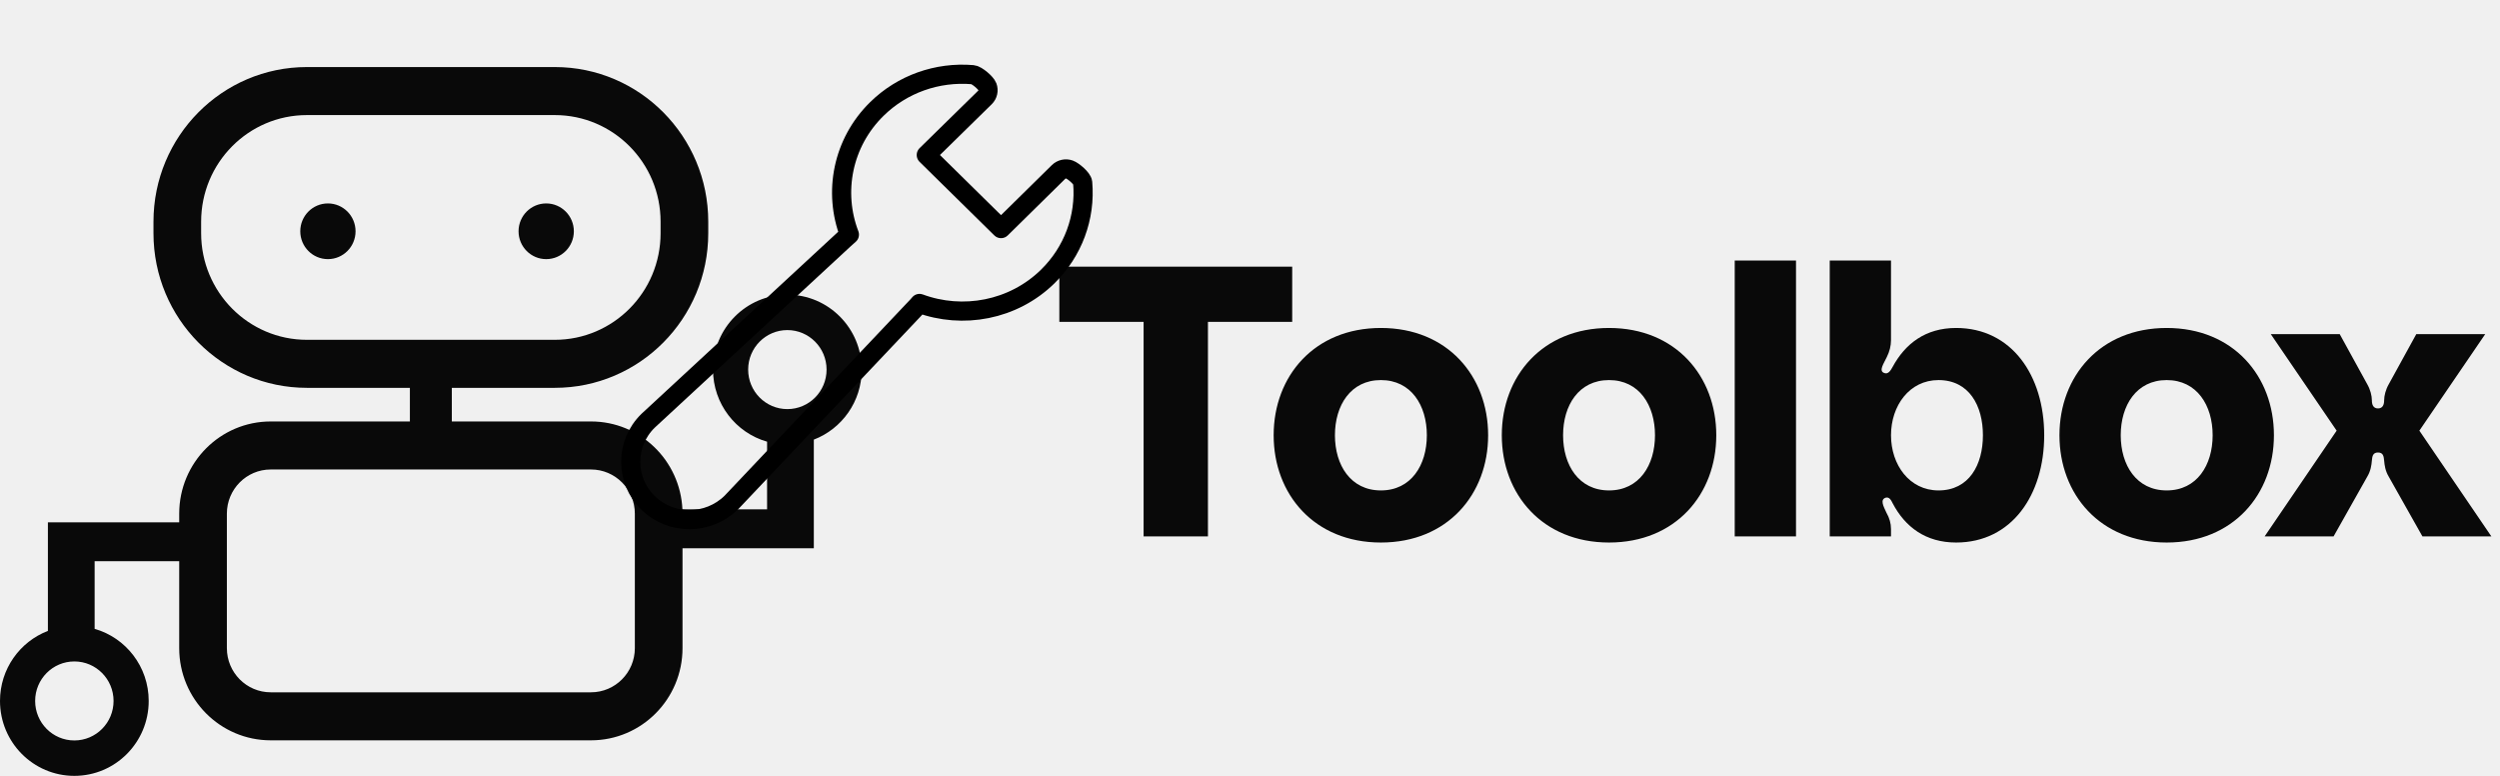
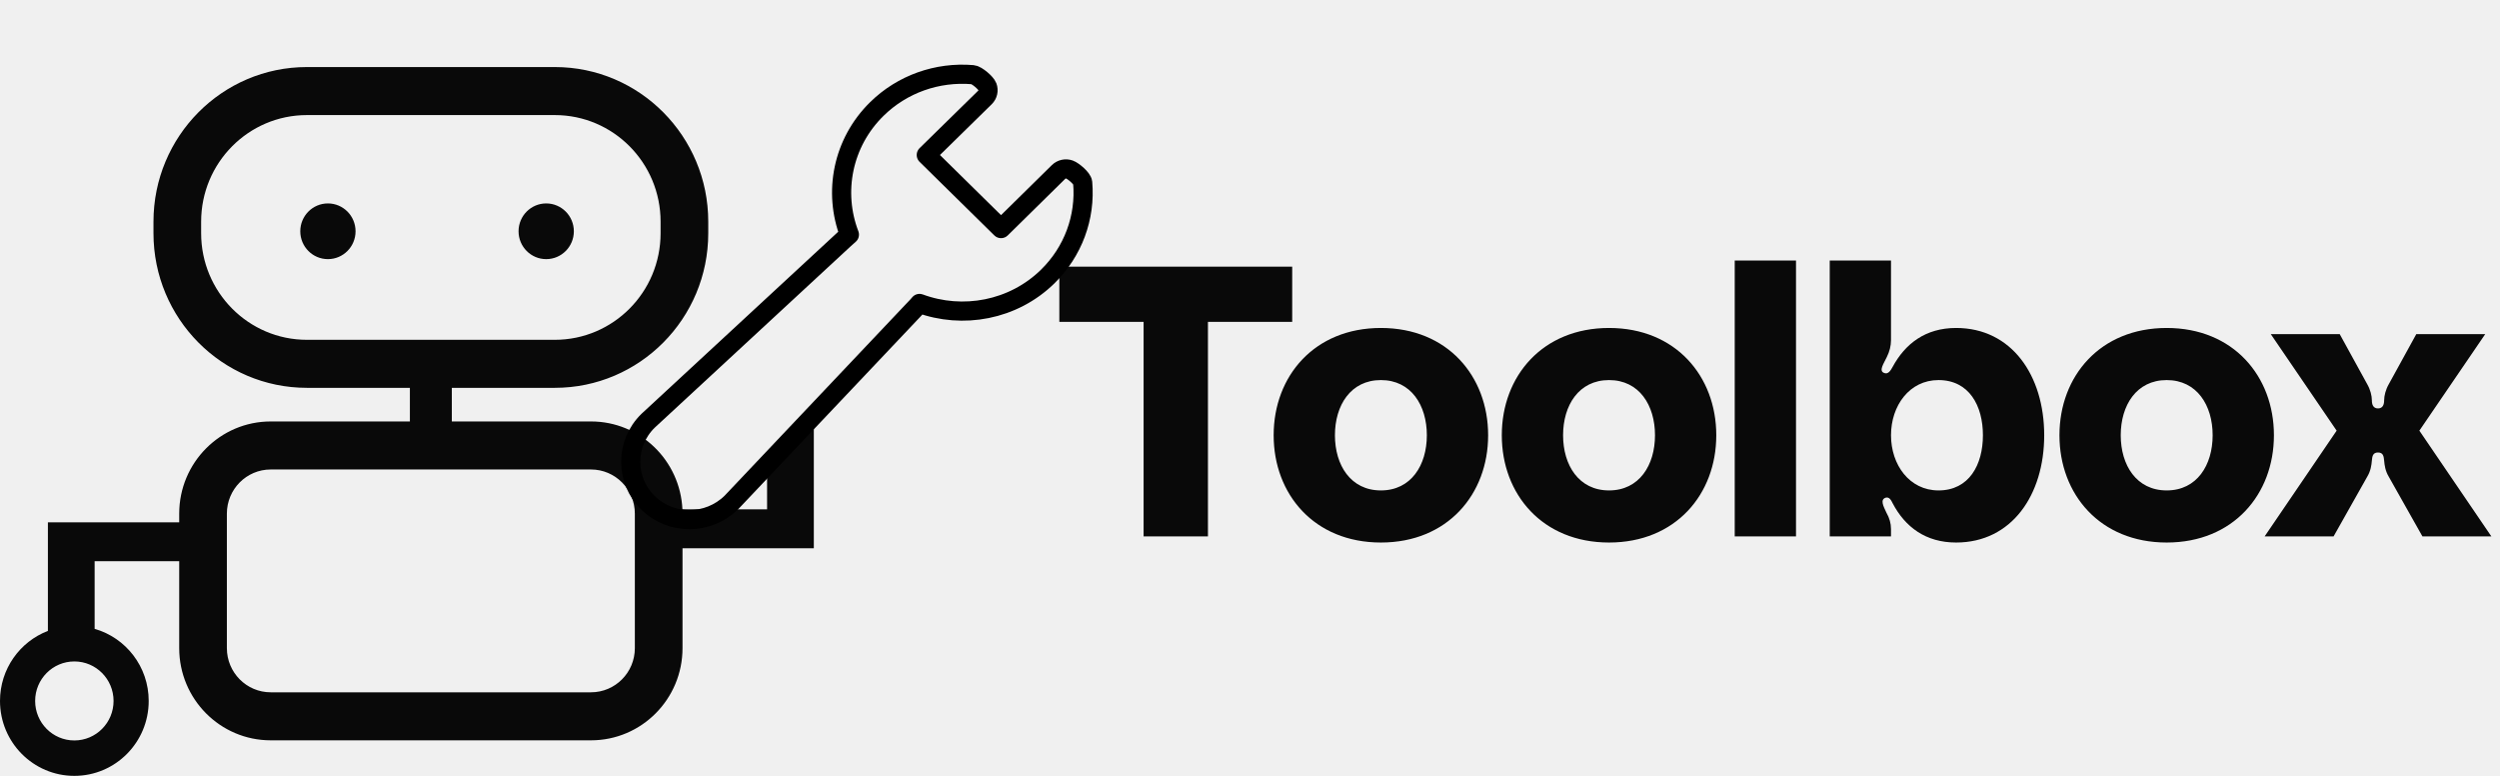
<svg xmlns="http://www.w3.org/2000/svg" width="261" height="81" viewBox="0 0 261 81" fill="none">
  <path d="M110.64 27.84H134.96V33.6H126.16V56H119.44V33.6H110.64V27.84ZM144.223 34.24C151.183 34.24 155.423 39.28 155.423 45.44C155.423 51.6 151.183 56.64 144.223 56.64C137.263 56.64 133.023 51.6 133.023 45.44C133.023 39.28 137.263 34.24 144.223 34.24ZM144.223 51.2C147.383 51.2 149.023 48.56 149.023 45.44C149.023 42.32 147.383 39.68 144.223 39.68C141.063 39.68 139.423 42.32 139.423 45.44C139.423 48.56 141.063 51.2 144.223 51.2ZM168.051 34.24C175.011 34.24 179.251 39.28 179.251 45.44C179.251 51.6 175.011 56.64 168.051 56.64C161.091 56.64 156.851 51.6 156.851 45.44C156.851 39.28 161.091 34.24 168.051 34.24ZM168.051 51.2C171.211 51.2 172.851 48.56 172.851 45.44C172.851 42.32 171.211 39.68 168.051 39.68C164.891 39.68 163.251 42.32 163.251 45.44C163.251 48.56 164.891 51.2 168.051 51.2ZM181.178 27.2H187.578V56H181.178V27.2ZM197.5 27.2V35.52C197.5 36.12 197.34 36.72 197.06 37.28C196.74 37.96 196.22 38.68 196.74 38.92C197.22 39.16 197.5 38.6 197.66 38.32C198.98 35.88 201.1 34.24 204.3 34.24C210.1 34.24 213.5 39.2 213.5 45.44C213.5 51.68 210.1 56.64 204.3 56.64C201.14 56.64 198.98 55.04 197.66 52.52C197.54 52.28 197.34 51.84 196.94 51.96C196.34 52.16 196.7 52.84 197.02 53.52C197.34 54.08 197.5 54.64 197.5 55.24V56H191.1V27.2H197.5ZM202.46 51.2C205.66 51.2 207.1 48.52 207.1 45.44C207.1 42.36 205.66 39.68 202.46 39.68C199.42 39.68 197.5 42.36 197.5 45.44C197.5 48.52 199.42 51.2 202.46 51.2ZM226.293 34.24C233.253 34.24 237.493 39.28 237.493 45.44C237.493 51.6 233.253 56.64 226.293 56.64C219.333 56.64 215.093 51.6 215.093 45.44C215.093 39.28 219.333 34.24 226.293 34.24ZM226.293 51.2C229.453 51.2 231.093 48.56 231.093 45.44C231.093 42.32 229.453 39.68 226.293 39.68C223.133 39.68 221.493 42.32 221.493 45.44C221.493 48.56 223.133 51.2 226.293 51.2ZM236.523 56L244.043 44.96L237.163 34.88H244.363L247.243 40.12C247.563 40.68 247.723 41.32 247.723 41.8C247.723 42.2 247.843 42.64 248.363 42.64C248.883 42.64 249.003 42.2 249.003 41.8C249.003 41.32 249.163 40.68 249.483 40.12L252.363 34.88H259.563L252.683 44.96L260.203 56H253.003L249.483 49.76C249.123 49.16 249.043 48.56 249.003 48.08C248.963 47.68 248.923 47.24 248.363 47.24C247.803 47.24 247.763 47.68 247.723 48.08C247.683 48.56 247.603 49.16 247.243 49.76L243.723 56H236.523Z" fill="#090909" />
  <g clip-path="url(#clip0_3282_20267)">
-     <path fill-rule="evenodd" clip-rule="evenodd" d="M57.943 12.014H32.057C25.954 12.014 21.007 16.997 21.007 23.144V24.347C21.007 30.494 25.954 35.477 32.057 35.477H57.943C64.046 35.477 68.993 30.494 68.993 24.347V23.144C68.993 16.997 64.046 12.014 57.943 12.014ZM32.057 7C23.205 7 16.029 14.228 16.029 23.144V24.347C16.029 33.263 23.205 40.49 32.057 40.49H42.81V44H28.274C22.996 44 18.717 48.31 18.717 53.626V54.529H9.884H5.003V58.589V65.867C2.078 66.989 0 69.839 0 73.179C0 77.498 3.477 81 7.765 81C12.054 81 15.531 77.498 15.531 73.179C15.531 69.599 13.143 66.581 9.884 65.652V58.589H18.717V67.664C18.717 72.98 22.996 77.29 28.274 77.29H61.726C67.004 77.29 71.283 72.98 71.283 67.664V57.236H80.116H84.997V53.175V45.897C87.922 44.775 90 41.925 90 38.585C90 34.266 86.523 30.764 82.234 30.764C77.946 30.764 74.469 34.266 74.469 38.585C74.469 42.165 76.857 45.183 80.116 46.112V53.175H71.273C71.039 48.068 66.854 44 61.726 44H47.19V40.49H57.943C66.795 40.49 73.971 33.263 73.971 24.347V23.144C73.971 14.228 66.795 7 57.943 7H32.057ZM78.139 38.585C78.139 40.863 79.973 42.71 82.234 42.71C84.496 42.71 86.329 40.863 86.329 38.585C86.329 36.308 84.496 34.461 82.234 34.461C79.973 34.461 78.139 36.308 78.139 38.585ZM11.861 73.179C11.861 70.901 10.027 69.055 7.765 69.055C5.504 69.055 3.671 70.901 3.671 73.179C3.671 75.457 5.504 77.303 7.765 77.303C10.027 77.303 11.861 75.457 11.861 73.179ZM28.274 49.014C25.745 49.014 23.695 51.079 23.695 53.626V67.664C23.695 70.211 25.745 72.276 28.274 72.276H61.726C64.255 72.276 66.305 70.211 66.305 67.664V53.626C66.305 51.079 64.255 49.014 61.726 49.014H28.274ZM37.135 24.146C37.135 25.752 35.842 27.054 34.248 27.054C32.653 27.054 31.361 25.752 31.361 24.146C31.361 22.54 32.653 21.238 34.248 21.238C35.842 21.238 37.135 22.54 37.135 24.146ZM59.934 24.146C59.934 25.752 58.641 27.054 57.047 27.054C55.452 27.054 54.159 25.752 54.159 24.146C54.159 22.54 55.452 21.238 57.047 21.238C58.641 21.238 59.934 22.54 59.934 24.146Z" fill="#090909" />
+     <path fill-rule="evenodd" clip-rule="evenodd" d="M57.943 12.014H32.057C25.954 12.014 21.007 16.997 21.007 23.144V24.347C21.007 30.494 25.954 35.477 32.057 35.477H57.943C64.046 35.477 68.993 30.494 68.993 24.347V23.144C68.993 16.997 64.046 12.014 57.943 12.014ZM32.057 7C23.205 7 16.029 14.228 16.029 23.144V24.347C16.029 33.263 23.205 40.49 32.057 40.49H42.81V44H28.274C22.996 44 18.717 48.31 18.717 53.626V54.529H9.884H5.003V58.589V65.867C2.078 66.989 0 69.839 0 73.179C0 77.498 3.477 81 7.765 81C12.054 81 15.531 77.498 15.531 73.179C15.531 69.599 13.143 66.581 9.884 65.652V58.589H18.717V67.664C18.717 72.98 22.996 77.29 28.274 77.29H61.726C67.004 77.29 71.283 72.98 71.283 67.664V57.236H80.116H84.997V53.175V42.5C87.922 41.378 90.5 39.839 90.5 36.5C90.5 32.181 108.289 32.5 104 32.5C99.711 32.5 88.5 35.681 88.5 40C88.5 43.58 76.857 47.571 80.116 48.5V53.175H71.273C71.039 48.068 66.854 44 61.726 44H47.19V40.49H57.943C66.795 40.49 73.971 33.263 73.971 24.347V23.144C73.971 14.228 66.795 7 57.943 7H32.057ZM89.313 39C89.313 41.278 81.239 44.5 83.5 44.5C85.761 44.5 89.5 40.278 89.5 38C89.5 35.722 88.761 42.5 86.5 42.5C84.239 42.5 89.313 36.722 89.313 39ZM11.861 73.179C11.861 70.901 10.027 69.055 7.765 69.055C5.504 69.055 3.671 70.901 3.671 73.179C3.671 75.457 5.504 77.303 7.765 77.303C10.027 77.303 11.861 75.457 11.861 73.179ZM28.274 49.014C25.745 49.014 23.695 51.079 23.695 53.626V67.664C23.695 70.211 25.745 72.276 28.274 72.276H61.726C64.255 72.276 66.305 70.211 66.305 67.664V53.626C66.305 51.079 64.255 49.014 61.726 49.014H28.274ZM37.135 24.146C37.135 25.752 35.842 27.054 34.248 27.054C32.653 27.054 31.361 25.752 31.361 24.146C31.361 22.54 32.653 21.238 34.248 21.238C35.842 21.238 37.135 22.54 37.135 24.146ZM59.934 24.146C59.934 25.752 58.641 27.054 57.047 27.054C55.452 27.054 54.159 25.752 54.159 24.146C54.159 22.54 55.452 21.238 57.047 21.238C58.641 21.238 59.934 22.54 59.934 24.146Z" fill="#090909" />
  </g>
  <path d="M113.076 19.052C113.04 18.638 112.101 17.843 111.704 17.701C111.306 17.559 110.86 17.656 110.56 17.949L104.55 23.864L96.743 16.181L102.874 10.171C103.174 9.877 103.272 9.44 103.127 9.05C102.981 8.659 102.019 7.832 101.595 7.796C97.872 7.482 94.224 8.785 91.587 11.371C87.975 14.913 87.018 20.085 88.712 24.494C88.527 24.647 88.344 24.809 88.164 24.983L67.701 43.915C67.693 43.922 67.686 43.929 67.678 43.936C65.272 46.296 65.272 50.135 67.678 52.495C70.085 54.854 73.972 54.825 76.379 52.466C76.389 52.456 76.399 52.447 76.408 52.436L95.549 32.217C95.724 32.045 95.886 31.866 96.038 31.681C100.536 33.345 105.815 32.409 109.43 28.865C112.067 26.279 113.397 22.702 113.076 19.052Z" stroke="black" stroke-width="2" stroke-linejoin="round" />
  <defs>
    <clipPath id="clip0_3282_20267">
      <rect width="90" height="74" fill="white" transform="translate(0 7)" />
    </clipPath>
  </defs>
</svg>
